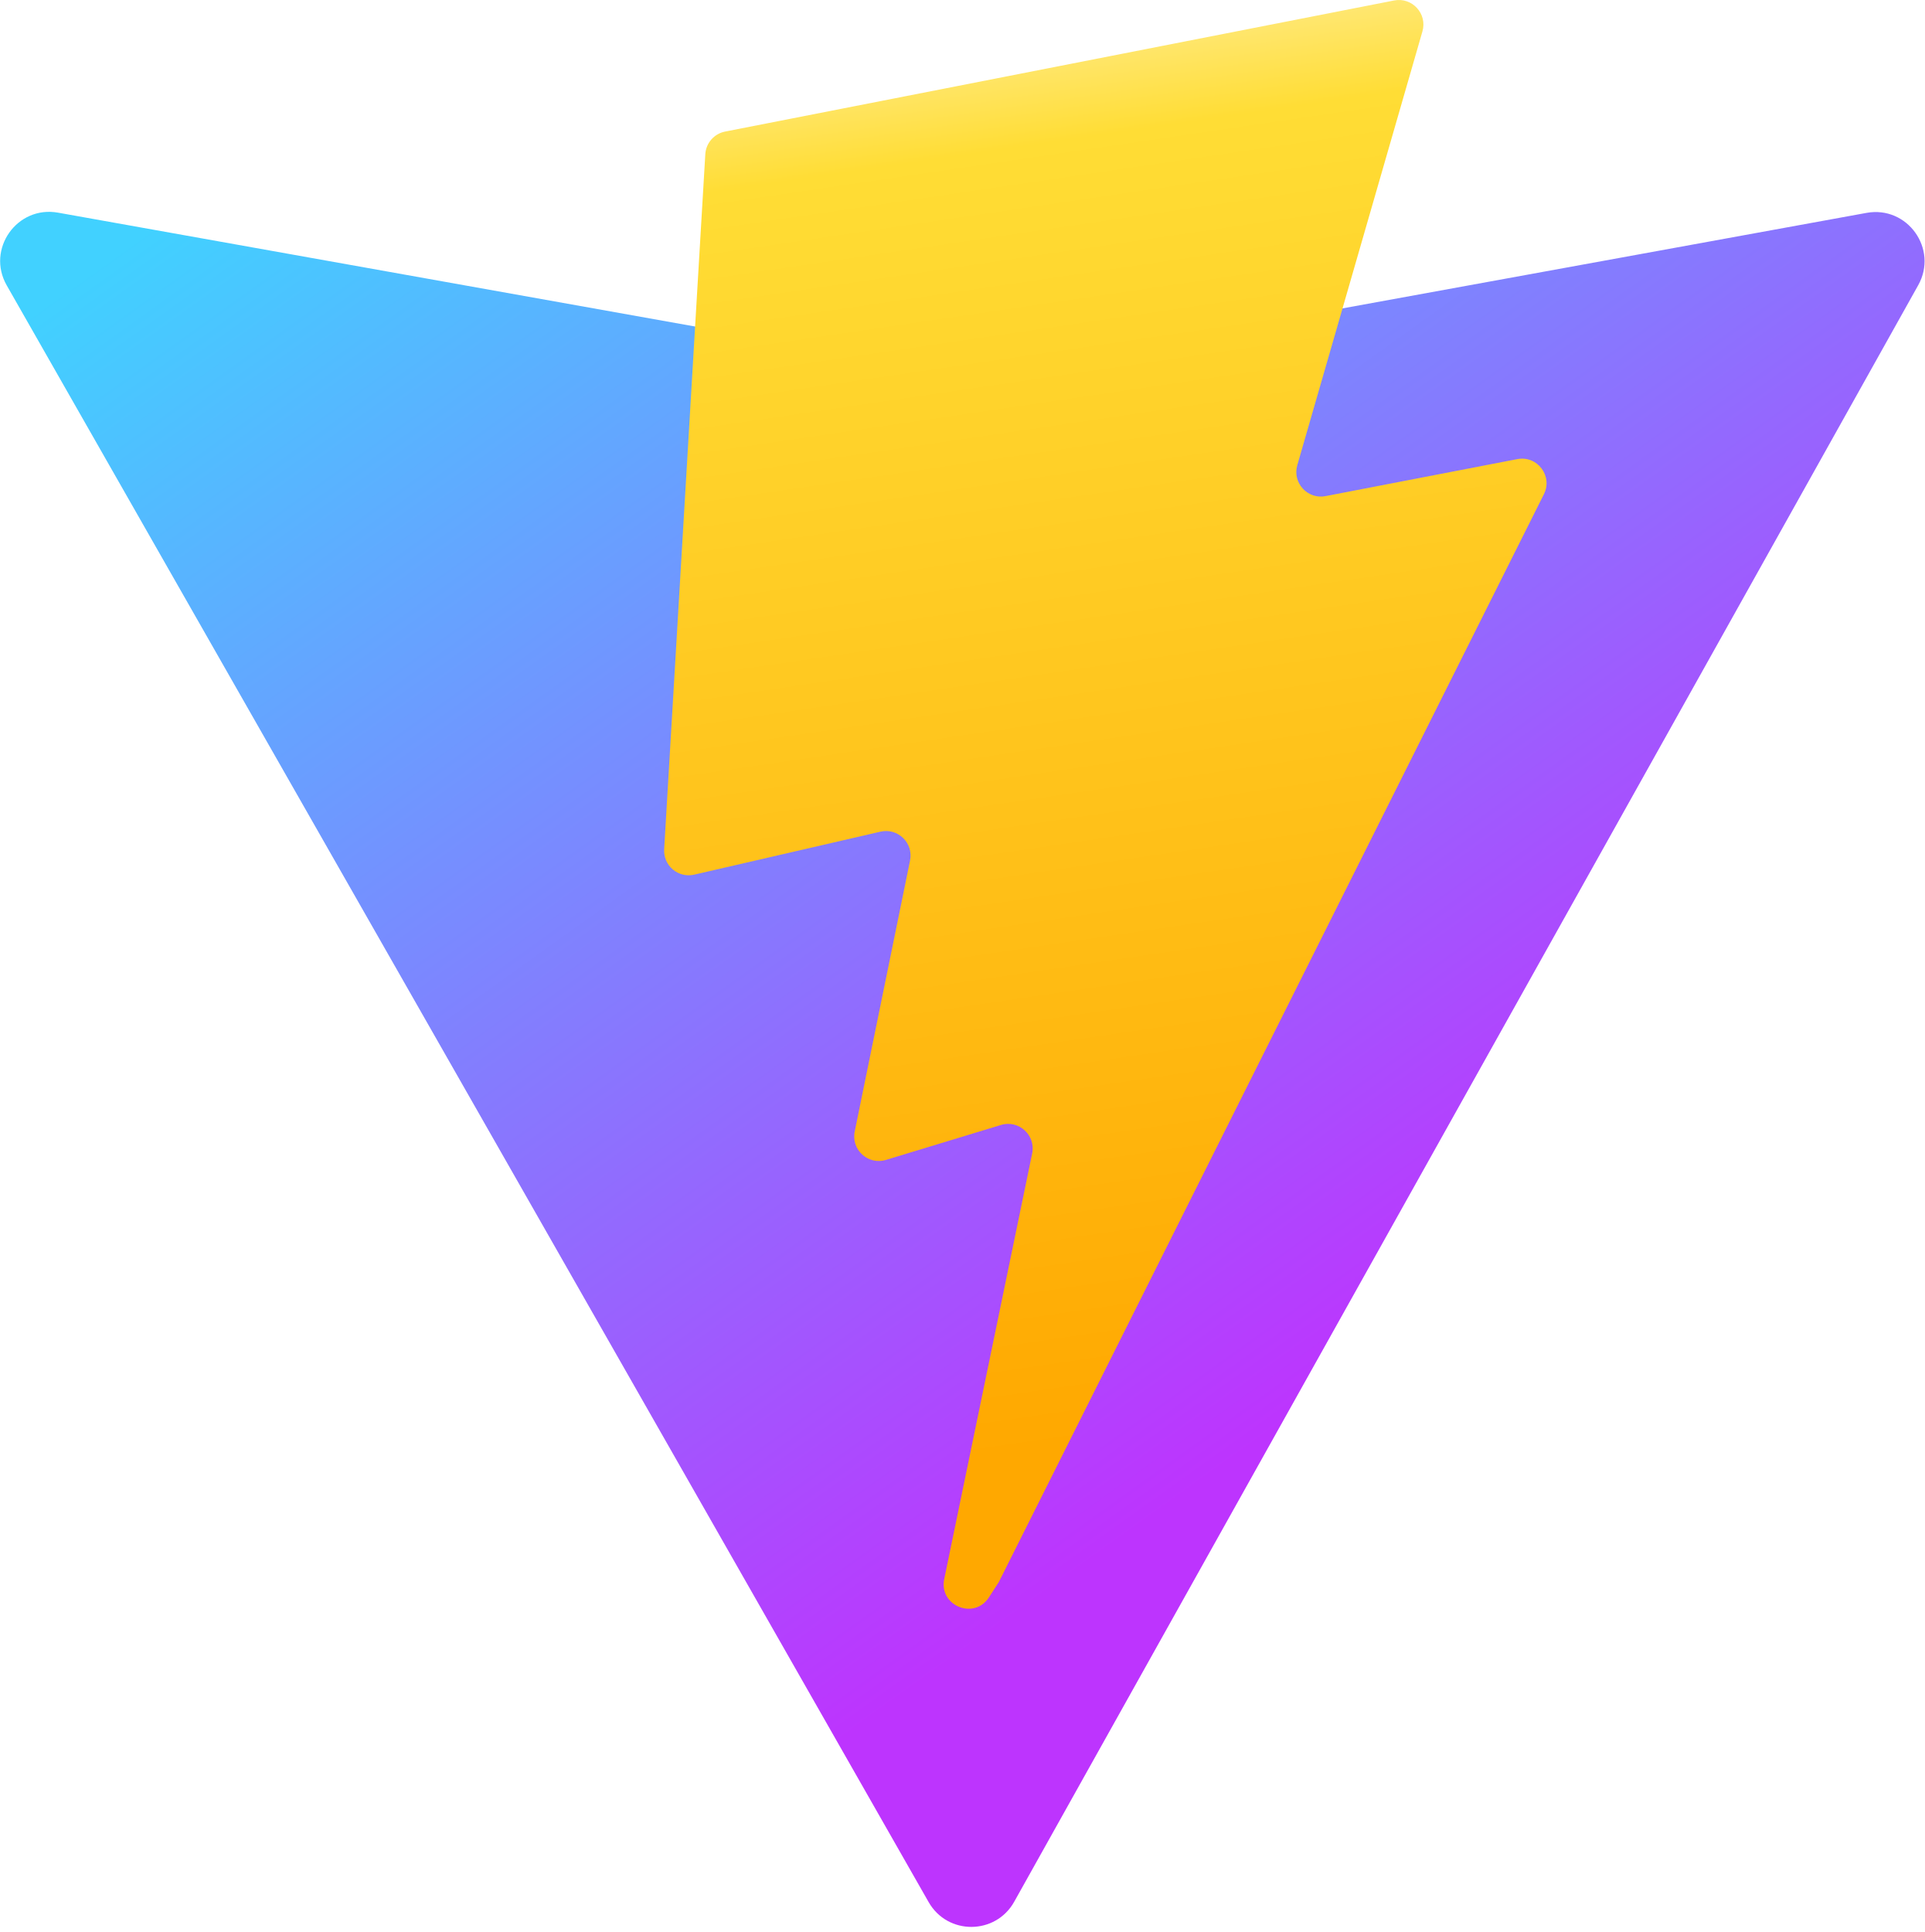
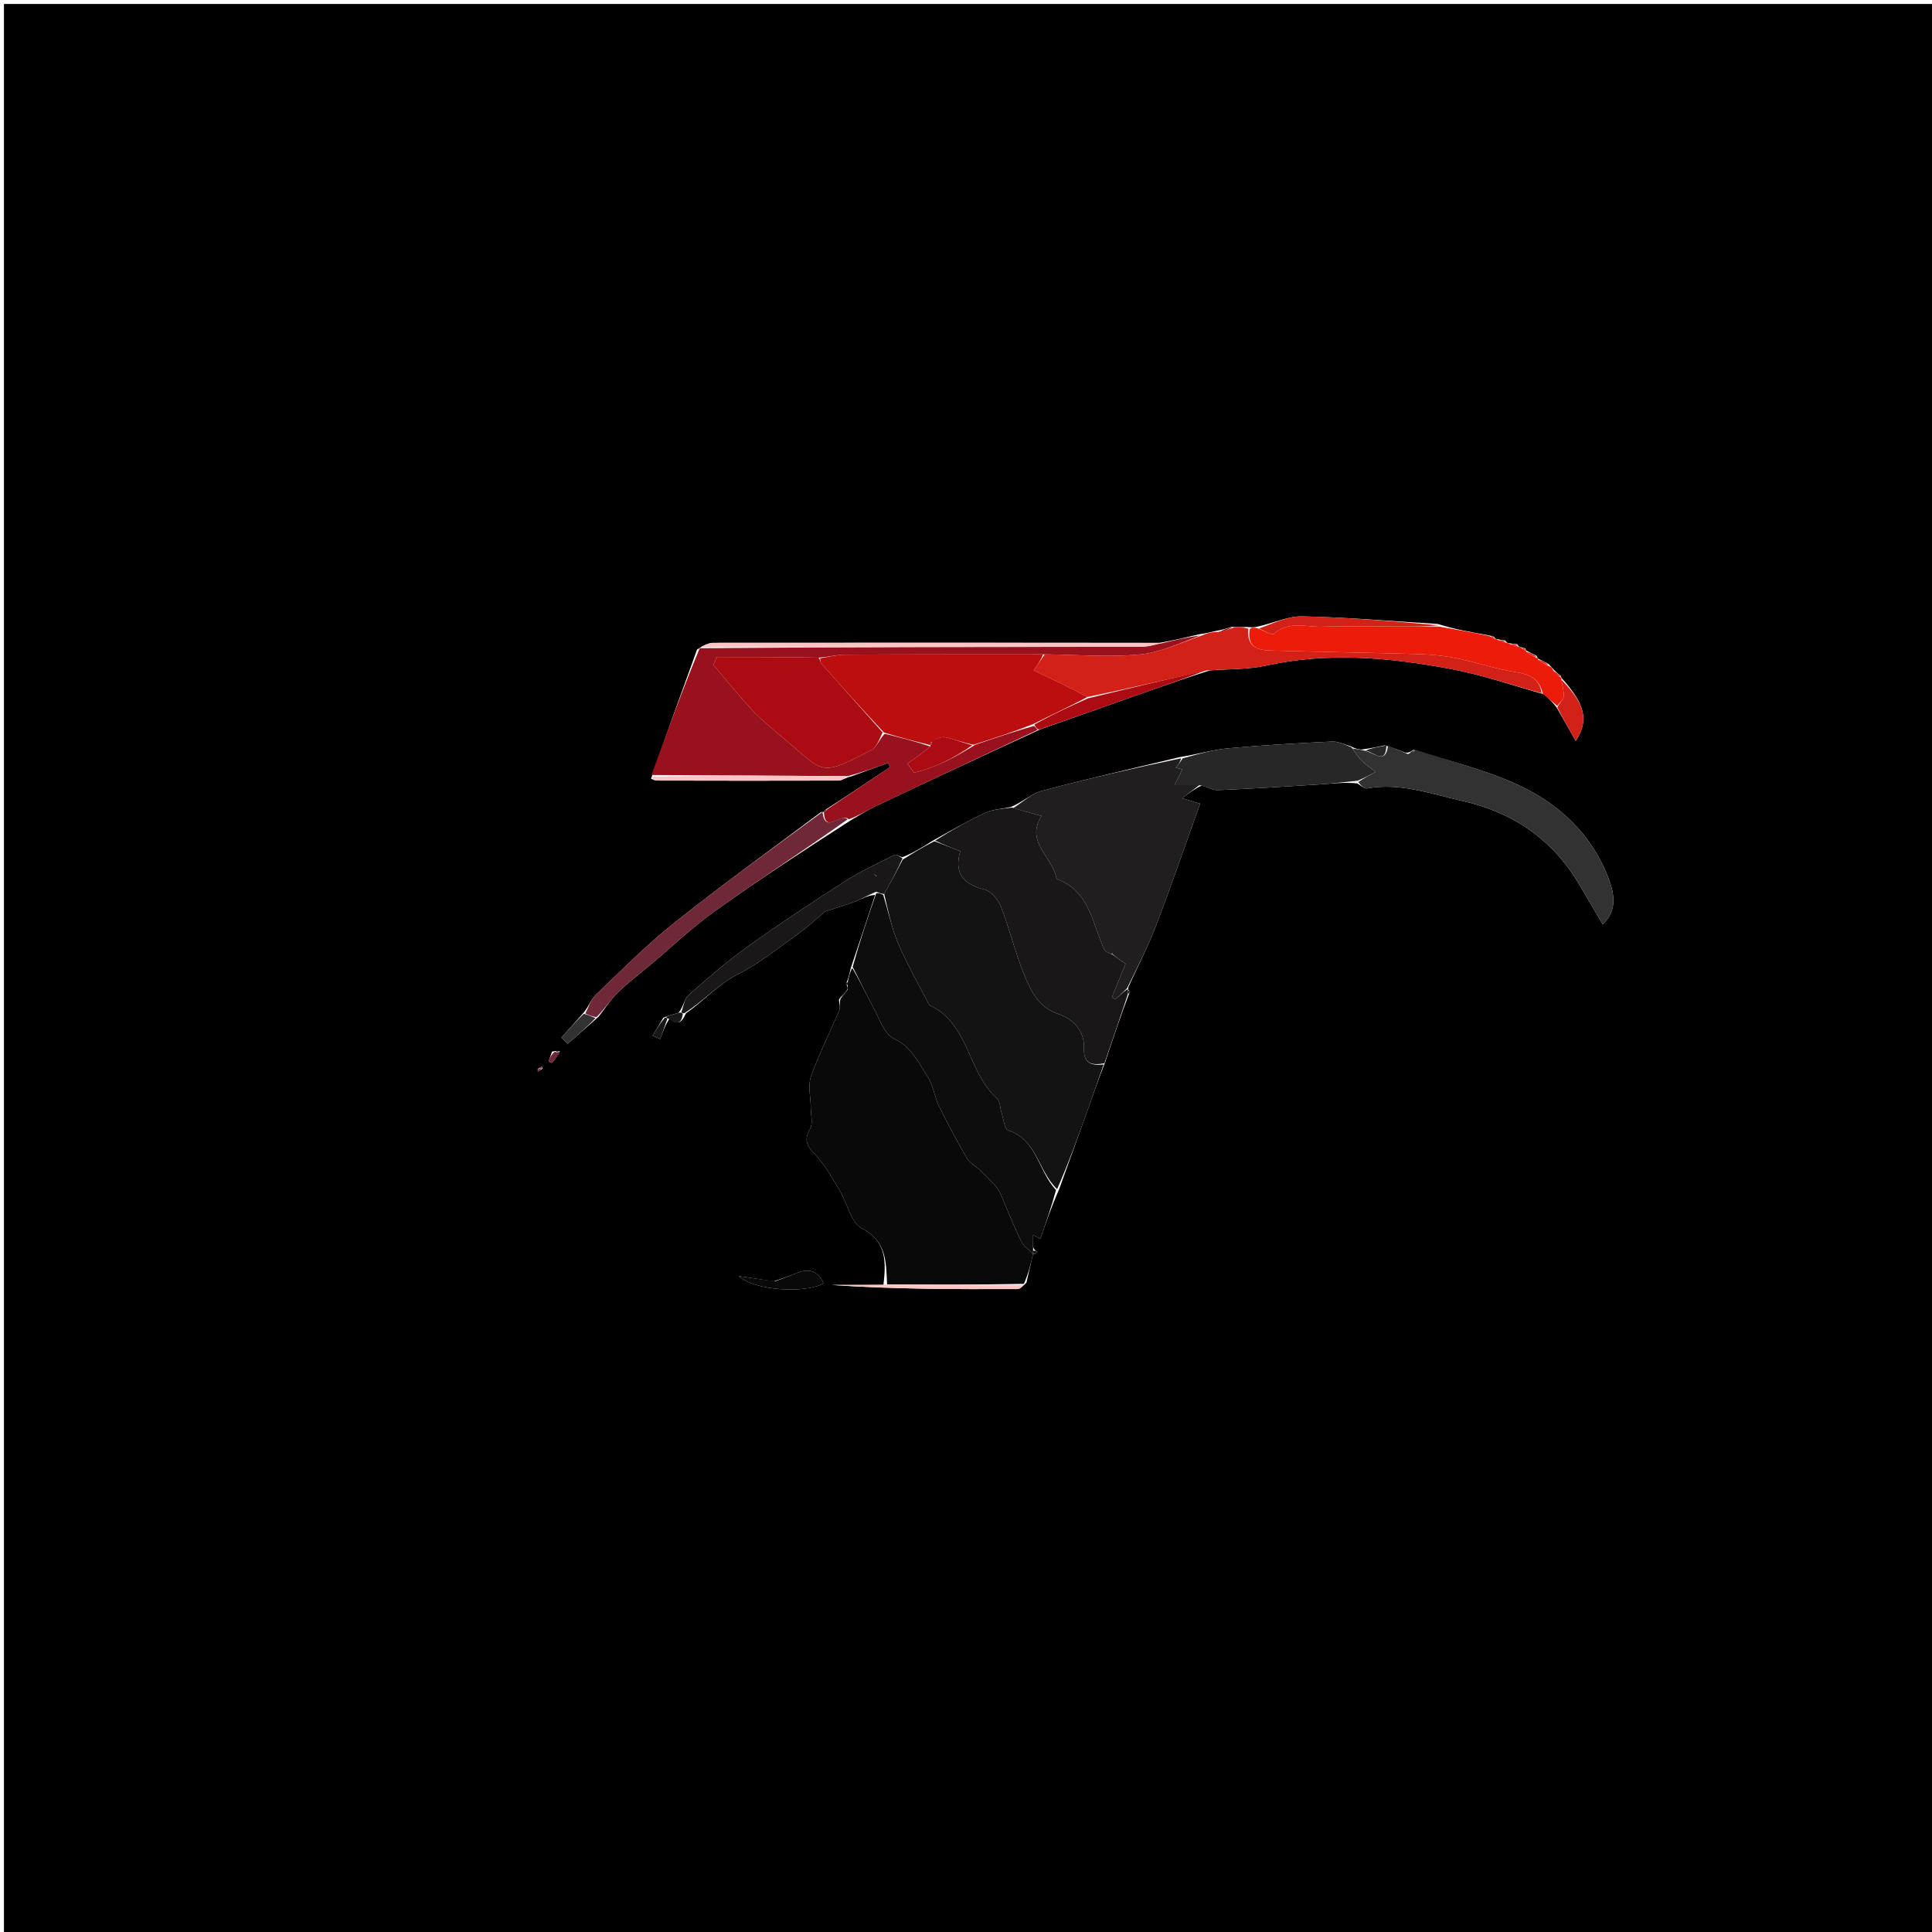
- <svg xmlns="http://www.w3.org/2000/svg" aria-hidden="true" role="img" class="iconify iconify--logos" width="31.88" height="32" preserveAspectRatio="xMidYMid meet" viewBox="0 0 256 257">
-   <defs>
-     <linearGradient id="IconifyId1813088fe1fbc01fb466" x1="-.828%" x2="57.636%" y1="7.652%" y2="78.411%">
-       <stop offset="0%" stop-color="#41D1FF" />
-       <stop offset="100%" stop-color="#BD34FE" />
-     </linearGradient>
-     <linearGradient id="IconifyId1813088fe1fbc01fb467" x1="43.376%" x2="50.316%" y1="2.242%" y2="89.03%">
-       <stop offset="0%" stop-color="#FFEA83" />
-       <stop offset="8.333%" stop-color="#FFDD35" />
-       <stop offset="100%" stop-color="#FFA800" />
-     </linearGradient>
-   </defs>
-   <path fill="url(#IconifyId1813088fe1fbc01fb466)" d="M255.153 37.938L134.897 252.976c-2.483 4.44-8.862 4.466-11.382.048L.875 37.958c-2.746-4.814 1.371-10.646 6.827-9.67l120.385 21.517a6.537 6.537 0 0 0 2.322-.004l117.867-21.483c5.438-.991 9.574 4.796 6.877 9.62Z" />
-   <path fill="url(#IconifyId1813088fe1fbc01fb467)" d="M185.432.063L96.44 17.501a3.268 3.268 0 0 0-2.634 3.014l-5.474 92.456a3.268 3.268 0 0 0 3.997 3.378l24.777-5.718c2.318-.535 4.413 1.507 3.936 3.838l-7.361 36.047c-.495 2.426 1.782 4.5 4.151 3.78l15.304-4.649c2.372-.72 4.652 1.36 4.15 3.788l-11.698 56.621c-.732 3.542 3.979 5.473 5.943 2.437l1.313-2.028l72.516-144.72c1.215-2.423-.88-5.186-3.54-4.672l-25.505 4.922c-2.396.462-4.435-1.77-3.759-4.114l16.646-57.705c.677-2.35-1.37-4.583-3.769-4.113Z" />
+ <svg xmlns="http://www.w3.org/2000/svg" version="1.1" id="Layer_1" x="0px" y="0px" width="100%" viewBox="0 0 490 490" enable-background="new 0 0 490 490" xml:space="preserve">
+   <path fill="#000000" opacity="1" stroke="none" d=" M235,491   C156.667,491 78.833,491 1,491   C1,327.667 1,164.333 1,1   C164.333,1 327.666,1 491,1   C491,164.333 491,327.666 491,491   C405.833,491 320.667,491 235,491  M137.58,271.035   C137.534,270.829 137.487,270.623 137.441,270.417   C137.25,270.571 137.059,270.726 136.391,271.087   C136.392,271.319 136.392,271.552 136.392,271.785   C136.691,271.617 136.99,271.449 137.58,271.035  M386.869,164.446   C386.558,164.366 386.247,164.286 385.507,164.076   C385.507,164.076 385.071,163.968 384.816,163.377   C384.204,163.323 383.593,163.268 382.512,163.097   C382.512,163.097 382.036,163.006 381.788,162.425   C381.186,162.356 380.585,162.287 379.556,162.07   C379.556,162.07 379.114,161.974 378.906,161.476   C378.589,161.387 378.271,161.298 377.174,161.061   C373.129,160.344 369.084,159.627 364.612,158.248   C353.159,157.551 341.713,156.558 330.251,156.326   C326.528,156.251 322.764,158.167 318.353,159.048   C317.904,159.086 317.456,159.124 316.219,159.019   C315.153,159.047 314.088,159.075 312.313,158.988   C311.225,159.361 310.137,159.734 308.314,160.029   C307.181,160.312 306.048,160.596 304.115,160.872   C301.09,161.601 298.065,162.33 294.091,163.041   C256.351,163.024 218.611,162.997 180.871,163.04   C179.658,163.042 178.446,163.758 176.793,164.724   C172.94,175.335 169.087,185.946 165.123,197.508   C165.582,197.667 166.042,197.964 166.501,197.965   C181.919,198 197.338,198.023 212.756,197.97   C213.531,197.967 214.304,197.274 215.829,196.936   C218.971,195.789 222.113,194.642 225.255,193.494   C225.413,193.842 225.572,194.189 225.731,194.537   C220.433,198.099 215.135,201.661 209.433,205.317   C209.197,205.484 209.026,205.702 208.99,205.964   C208.99,205.964 208.944,205.911 208.237,205.953   C195.84,215.257 183.25,224.317 171.12,233.957   C164.036,239.588 157.627,246.081 151.064,252.343   C149.828,253.523 149.301,255.448 147.703,257.195   C145.928,259.188 144.153,261.181 142.378,263.174   C142.909,263.693 143.439,264.212 143.97,264.731   C146.427,262.595 148.883,260.459 151.837,257.835   C153.436,255.792 154.842,253.551 156.681,251.753   C159.224,249.265 162.092,247.108 164.823,244.813   C170.333,240.184 175.575,235.18 181.413,231.011   C192.494,223.098 203.918,215.664 215.899,207.973   C217.884,206.833 219.804,205.554 221.866,204.576   C235.622,198.056 249.408,191.599 263.892,184.968   C273.272,181.652 282.651,178.332 292.033,175.021   C296.718,173.368 301.409,171.733 306.9,170.022   C311.651,169.649 316.523,169.819 321.132,168.802   C336.882,165.328 352.506,166.75 368.04,169.683   C375.809,171.15 383.367,173.727 391.595,176.095   C392.711,177.078 393.827,178.061 395.013,179.767   C396.457,182.311 397.901,184.855 399.633,187.907   C403.14,182.643 401.917,178.471 396.048,171.955   C396.048,171.955 395.999,171.95 395.828,171.387   C395.219,170.917 394.609,170.447 393.803,169.53   C393.603,169.249 393.333,169.079 392.766,168.398   C391.849,167.929 390.933,167.46 390.001,166.998   C390.001,166.998 390.007,166.982 389.791,166.374   C388.874,165.917 387.958,165.46 387.035,164.961   C387.035,164.961 386.993,164.955 386.869,164.446  M141.98,266.583   C141.52,266.531 141.059,266.479 140.012,266.71   C139.721,267.546 139.43,268.381 139.138,269.216   C139.415,269.342 139.692,269.468 139.969,269.594   C140.662,268.753 141.354,267.912 141.98,266.583  M168.253,258.097   C167.336,259.619 166.419,261.14 165.503,262.662   C166.149,262.952 166.796,263.241 167.443,263.531   C168.049,261.811 168.655,260.092 169.811,258.334   C171.576,259.896 172.812,259.736 173.963,257.006   C178.499,253.869 182.104,249.644 187.216,247.061   C192.595,244.343 197.4,240.453 202.336,236.906   C205.004,234.99 207.419,232.722 209.286,231.165   C212.103,230.245 214.437,229.592 216.684,228.714   C218.477,228.013 220.164,227.039 221.95,226.979   C219.973,232.986 217.997,238.994 215.78,245.505   C215.525,246.667 215.27,247.828 214.722,249.19   C214.669,249.295 214.545,249.436 214.576,249.499   C214.676,249.703 214.834,249.878 214.978,250.525   C214.978,250.525 214.989,250.987 214.661,251.301   C214.113,251.865 213.564,252.428 212.774,253.518   C212.815,254.442 213.173,255.499 212.848,256.27   C210.486,261.874 207.697,267.318 205.673,273.036   C204.849,275.361 205.611,278.243 205.622,280.872   C205.631,282.72 206.252,284.959 205.437,286.336   C203.602,289.436 205.006,290.946 207.001,293.128   C209.371,295.72 211.139,298.896 212.966,301.941   C214.899,305.16 215.789,310.066 218.556,311.512   C224.997,314.877 224.7,320.199 224.066,325.897   C219.678,325.897 215.289,325.897 210.901,325.897   C226.638,326.98 242.34,326.992 258.042,326.937   C258.689,326.934 259.334,326.304 260.329,325.312   C260.888,322.877 261.447,320.441 262,318   C262,318 262.005,318.005 262.448,317.963   C262.673,317.81 262.897,317.656 263.122,317.503   C262.758,317.326 262.393,317.149 262.02,316.287   C262.02,315.32 262.02,314.354 262.02,313.202   C262.95,313.716 263.648,314.101 263.837,314.205   C265.296,310.013 266.674,306.057 268.61,301.66   C271.082,294.799 273.565,287.941 276.021,281.074   C277.341,277.384 278.614,273.677 280.306,269.361   C282.22,263.625 284.134,257.89 286.405,251.914   C286.477,251.792 286.64,251.605 286.607,251.559   C286.457,251.348 286.252,251.177 286.091,250.94   C286.091,250.94 286.084,250.883 286.239,250.222   C288.591,245.05 291.216,239.981 293.237,234.683   C297.104,224.55 300.628,214.285 304.386,203.821   C302.457,203.242 301.18,202.858 299.823,202.451   C301.481,201.181 302.82,200.155 304.804,199.224   C306.192,199.636 307.597,200.452 308.965,200.394   C317.556,200.026 326.141,199.497 334.724,198.947   C337.789,198.75 340.841,198.347 344.211,198.68   C345.054,199.132 345.99,200.092 346.726,199.958   C355.069,198.437 362.834,201.341 370.7,203.085   C383.255,205.868 393.316,212.489 400.104,223.635   C402.25,227.158 404.299,230.739 406.488,234.455   C410.09,231.055 409.516,226.998 408.092,223.131   C403.933,211.832 395.629,203.998 385.093,199.097   C376.814,195.246 367.752,193.079 358.428,190.167   C357.987,190.535 357.547,190.902 356.501,190.897   C355.012,190.304 353.523,189.711 351.225,189.041   C349.498,189.403 347.772,189.765 345.28,190.105   C344.522,190.013 343.763,189.921 342.541,189.257   C340.976,188.837 339.391,187.991 337.85,188.066   C329.026,188.497 320.199,188.991 311.403,189.793   C307.571,190.143 303.81,191.277 299.19,192.025   C287.516,194.839 275.802,197.499 264.2,200.585   C261.586,201.28 259.368,203.463 256.337,204.682   C254.176,205.145 251.843,205.24 249.886,206.146   C245.468,208.192 241.236,210.638 236.542,213.228   C234.014,214.826 231.486,216.424 228.833,217.421   C228.168,217.203 227.31,216.604 226.867,216.828   C222.572,218.99 218.176,221.023 214.137,223.606   C205.825,228.922 197.586,234.373 189.566,240.116   C184.338,243.858 179.458,248.109 174.632,252.369   C173.561,253.314 173.375,255.259 172.095,256.872   C171.001,257.172 169.906,257.472 168.253,258.097  M196.229,324.966   C193.279,324.53 190.328,324.095 187.377,323.659   C191.445,327.399 204.27,328.098 208.861,325.514   C207.633,322.545 205.514,321.643 202.545,322.698   C200.685,323.359 198.88,324.174 196.229,324.966  z" />
+   <path fill="#090909" opacity="1" stroke="none" d=" M215.015,248.989   C215.27,247.828 215.525,246.667 216.135,245.493   C218.13,248.799 219.659,252.178 221.441,255.417   C223.001,258.254 224.229,262.23 226.697,263.402   C231.264,265.572 232.961,269.576 235.329,273.173   C236.725,275.293 236.979,278.13 238.121,280.462   C240.336,284.983 242.707,289.438 245.25,293.783   C246.002,295.069 247.592,295.844 248.715,296.938   C250.182,298.368 251.705,299.776 252.938,301.395   C253.795,302.52 254.228,303.976 254.81,305.301   C256.224,308.524 257.49,311.82 259.078,314.954   C259.687,316.157 261.009,316.999 262.006,318.006   C261.447,320.441 260.888,322.877 259.688,325.614   C247.693,325.859 236.339,325.802 224.984,325.745   C224.7,320.199 224.997,314.877 218.556,311.512   C215.789,310.066 214.899,305.16 212.966,301.941   C211.139,298.896 209.371,295.72 207.001,293.128   C205.006,290.946 203.602,289.436 205.437,286.336   C206.252,284.959 205.631,282.72 205.622,280.872   C205.611,278.243 204.849,275.361 205.673,273.036   C207.697,267.318 210.486,261.874 212.848,256.27   C213.173,255.499 212.815,254.442 213.204,253.249   C214.087,252.316 214.538,251.651 214.989,250.987   C214.989,250.987 214.978,250.525 214.989,250.026   C215.004,249.347 215.01,249.168 215.015,248.989  z" />
+   <path fill="#131313" opacity="1" stroke="none" d=" M228.958,218.021   C231.486,216.424 234.014,214.826 236.983,213.354   C239.391,214.251 241.357,215.022 243.547,215.881   C241.959,221.272 244.094,224.222 249.589,225.567   C251.283,225.981 253.131,228.096 253.819,229.857   C256.03,235.517 257.423,241.502 259.732,247.115   C261.445,251.277 263.266,255.463 268.464,257.189   C272.103,258.398 275.095,261.411 274.92,265.833   C274.767,269.739 276.834,270.301 279.908,269.978   C278.614,273.677 277.341,277.384 276.021,281.074   C273.565,287.941 271.082,294.799 268.111,301.595   C263.247,296.944 263.038,289.068 255.696,286.685   C254.753,286.379 254.529,283.788 254.02,282.24   C253.615,281.009 253.677,279.305 252.855,278.581   C245.37,271.996 245.871,259.663 235.816,254.984   C235.684,254.922 235.593,254.738 235.519,254.593   C232.939,249.565 230.091,244.652 227.878,239.467   C226.176,235.482 225.273,231.155 224.256,226.732   C225.984,223.664 227.471,220.843 228.958,218.021  z" />
+   <path fill="#201E1F" opacity="1" stroke="none" d=" M304.158,199.13   C302.82,200.155 301.481,201.181 299.823,202.451   C301.18,202.858 302.457,203.242 304.386,203.821   C300.628,214.285 297.104,224.55 293.237,234.683   C291.216,239.981 288.591,245.05 285.84,250.653   C284.578,251.877 283.716,252.669 282.854,253.462   C282.564,253.298 282.274,253.133 281.984,252.969   C283.221,249.94 284.457,246.911 285.46,244.455   C284.028,243.439 283.016,242.721 282.102,241.957   C282.199,241.911 282.213,241.651 282.213,241.651   C282.213,241.651 281.997,241.995 281.651,241.909   C280.91,241.532 280.332,241.329 280.145,240.939   C277.008,234.392 276.498,226.104 268.175,223.009   C268.049,222.963 267.934,222.755 267.904,222.603   C266.818,217.238 259.987,213.502 264.144,206.951   C261.296,206.161 259.132,205.561 256.967,204.961   C259.368,203.463 261.586,201.28 264.2,200.585   C275.802,197.499 287.516,194.839 299.537,192.323   C299.339,193.304 298.795,193.987 298.218,194.712   C299.155,194.958 299.96,195.169 299.873,195.147   C299.242,196.404 298.678,197.529 297.875,199.13   C300.528,199.13 302.343,199.13 304.158,199.13  z" />
+   <path fill="#98111C" opacity="1" stroke="none" d=" M209.838,205.223   C215.135,201.661 220.433,198.099 225.731,194.537   C225.572,194.189 225.413,193.842 225.255,193.494   C222.113,194.642 218.971,195.789 214.984,196.864   C197.836,196.713 181.535,196.635 165.233,196.556   C169.087,185.946 172.94,175.335 177.46,164.402   C215.236,164.079 252.345,164.092 289.453,164.033   C291.316,164.03 293.178,163.397 295.04,163.058   C298.065,162.33 301.09,161.601 304.339,161.192   C299.334,163.081 294.184,165.531 288.856,166.012   C280.959,166.725 272.936,166.043 264.502,165.952   C247.46,165.966 230.883,165.948 214.306,166.039   C212.192,166.051 210.081,166.636 207.59,166.792   C198.738,166.628 190.265,166.628 181.792,166.628   C181.514,167.305 181.236,167.981 180.958,168.657   C184.229,172.499 187.366,176.467 190.819,180.139   C193.27,182.746 196.098,185.012 198.843,187.33   C209.329,196.187 207.784,197.014 220.97,190.246   C222.343,189.541 223.022,187.482 224.383,186.1   C228.489,187.097 232.236,188.044 235.93,189.341   C233.963,191.011 232.048,192.332 230.132,193.653   C230.692,194.426 231.252,195.198 231.812,195.97   C237.272,194.701 242.221,192.076 247.344,188.89   C252.459,187.139 257.245,185.536 262.253,184.1   C262.711,184.552 262.948,184.837 263.184,185.122   C249.408,191.599 235.622,198.056 221.866,204.576   C219.804,205.554 217.884,206.833 215.299,207.792   C213.105,205.945 209.305,211.75 208.944,205.911   C208.944,205.911 208.99,205.964 209.139,205.882   C209.518,205.651 209.701,205.459 209.838,205.223  z" />
+   <path fill="#191718" opacity="1" stroke="none" d=" M282.005,242.003   C283.016,242.721 284.028,243.439 285.46,244.455   C284.457,246.911 283.221,249.94 281.984,252.969   C282.274,253.133 282.564,253.298 282.854,253.462   C283.716,252.669 284.578,251.877 285.762,250.983   C286.084,250.883 286.091,250.94 286.061,251.256   C286.037,251.766 286.042,251.96 286.048,252.154   C284.134,257.89 282.22,263.625 280.107,269.67   C276.834,270.301 274.767,269.739 274.92,265.833   C275.095,261.411 272.103,258.398 268.464,257.189   C263.266,255.463 261.445,251.277 259.732,247.115   C257.423,241.502 256.03,235.517 253.819,229.857   C253.131,228.096 251.283,225.981 249.589,225.567   C244.094,224.222 241.959,221.272 243.547,215.881   C241.357,215.022 239.391,214.251 237.176,213.2   C241.236,210.638 245.468,208.192 249.886,206.146   C251.843,205.24 254.176,205.145 256.652,204.822   C259.132,205.561 261.296,206.161 264.144,206.951   C259.987,213.502 266.818,217.238 267.904,222.603   C267.934,222.755 268.049,222.963 268.175,223.009   C276.498,226.104 277.008,234.392 280.145,240.939   C280.332,241.329 280.91,241.532 281.653,241.911   C282,242 282.005,242.003 282.005,242.003  z" />
+   <path fill="#0D0D0D" opacity="1" stroke="none" d=" M224.015,226.979   C225.273,231.155 226.176,235.482 227.878,239.467   C230.091,244.652 232.939,249.565 235.519,254.593   C235.593,254.738 235.684,254.922 235.816,254.984   C245.871,259.663 245.37,271.996 252.855,278.581   C253.677,279.305 253.615,281.009 254.02,282.24   C254.529,283.788 254.753,286.379 255.696,286.685   C263.038,289.068 263.247,296.944 267.832,301.815   C266.674,306.057 265.296,310.013 263.837,314.205   C263.648,314.101 262.95,313.716 262.02,313.202   C262.02,314.354 262.02,315.32 262.016,316.888   C262.01,317.661 262.008,317.833 262.005,318.005   C262.005,318.005 262,318 262.003,318.003   C261.009,316.999 259.687,316.157 259.078,314.954   C257.49,311.82 256.224,308.524 254.81,305.301   C254.228,303.976 253.795,302.52 252.938,301.395   C251.705,299.776 250.182,298.368 248.715,296.938   C247.592,295.844 246.002,295.069 245.25,293.783   C242.707,289.438 240.336,284.983 238.121,280.462   C236.979,278.13 236.725,275.293 235.329,273.173   C232.961,269.576 231.264,265.572 226.697,263.402   C224.229,262.23 223.001,258.254 221.441,255.417   C219.659,252.178 218.13,248.799 216.255,245.241   C217.997,238.994 219.973,232.986 222.224,226.574   C223.004,226.439 223.51,226.709 224.015,226.979  z" />
+   <path fill="#D42118" opacity="1" stroke="none" d=" M264.967,165.954   C272.936,166.043 280.959,166.725 288.856,166.012   C294.184,165.531 299.334,163.081 304.739,161.196   C306.048,160.596 307.181,160.312 308.933,160.261   C310.708,160.029 311.865,159.566 313.022,159.102   C314.088,159.075 315.153,159.047 316.6,159.423   C316.139,164.221 319.118,164.899 322.285,164.99   C334.672,165.347 347.064,165.523 359.451,165.886   C362.702,165.981 365.992,166.252 369.173,166.893   C374.33,167.934 379.359,169.679 384.542,170.488   C388.047,171.035 390.389,172.152 391.02,175.803   C383.367,173.727 375.809,171.15 368.04,169.683   C352.506,166.75 336.882,165.328 321.132,168.802   C316.523,169.819 311.651,169.649 306.072,170.04   C295.489,172.404 285.732,174.75 275.795,176.768   C271.18,174.324 266.746,172.208 262.168,170.023   C263.414,168.212 264.19,167.083 264.967,165.954  z" />
+   <path fill="#333233" opacity="1" stroke="none" d=" M343.005,189.828   C343.763,189.921 344.522,190.013 345.916,190.338   C348.579,190.839 351.397,194.091 352.034,189.118   C353.523,189.711 355.012,190.304 356.997,191.221   C358.007,191.084 358.522,190.624 359.037,190.164   C367.752,193.079 376.814,195.246 385.093,199.097   C395.629,203.998 403.933,211.832 408.092,223.131   C409.516,226.998 410.09,231.055 406.488,234.455   C404.299,230.739 402.25,227.158 400.104,223.635   C393.316,212.489 383.255,205.868 370.7,203.085   C362.834,201.341 355.069,198.437 346.726,199.958   C345.99,200.092 345.054,199.132 344.477,198.337   C346.125,197.253 347.508,196.511 348.89,195.77   C347.692,194.827 346.402,193.978 345.326,192.912   C344.422,192.015 343.769,190.866 343.005,189.828  z" />
+   <path fill="#ED1B09" opacity="1" stroke="none" d=" M391.308,175.949   C390.389,172.152 388.047,171.035 384.542,170.488   C379.359,169.679 374.33,167.934 369.173,166.893   C365.992,166.252 362.702,165.981 359.451,165.886   C347.064,165.523 334.672,165.347 322.285,164.99   C319.118,164.899 316.139,164.221 316.994,159.494   C317.456,159.124 317.904,159.086 318.941,159.344   C320.765,160.053 322.664,161.191 323.131,160.763   C326.834,157.373 331.197,159.08 335.24,158.95   C342.143,158.726 349.059,158.892 355.969,158.896   C358.993,158.898 362.016,158.906 365.039,158.91   C369.084,159.627 373.129,160.344 377.722,161.312   C378.511,161.782 378.792,161.919 379.114,161.974   C379.114,161.974 379.556,162.07 379.98,162.336   C380.948,162.738 381.492,162.872 382.036,163.006   C382.036,163.006 382.512,163.097 382.963,163.346   C383.967,163.72 384.519,163.844 385.071,163.968   C385.071,163.968 385.507,164.076 385.854,164.321   C386.422,164.787 386.685,164.917 386.993,164.955   C386.993,164.955 387.035,164.961 387.098,165.315   C388.109,166.107 389.058,166.544 390.007,166.982   C390.007,166.982 390.001,166.998 390.077,167.326   C391.1,168.109 392.047,168.564 392.994,169.019   C393.333,169.079 393.603,169.249 393.952,170.066   C394.733,171.051 395.366,171.501 395.999,171.95   C395.999,171.95 396.048,171.955 396.018,172.367   C396.226,174.05 396.744,175.352 396.607,176.581   C396.51,177.453 395.529,178.226 394.943,179.044   C393.827,178.061 392.711,177.078 391.308,175.949  z" />
+   <path fill="#282728" opacity="1" stroke="none" d=" M342.773,189.543   C343.769,190.866 344.422,192.015 345.326,192.912   C346.402,193.978 347.692,194.827 348.89,195.77   C347.508,196.511 346.125,197.253 344.321,198.016   C340.841,198.347 337.789,198.75 334.724,198.947   C326.141,199.497 317.556,200.026 308.965,200.394   C307.597,200.452 306.192,199.636 304.481,199.177   C302.343,199.13 300.528,199.13 297.875,199.13   C298.678,197.529 299.242,196.404 299.873,195.147   C299.96,195.169 299.155,194.958 298.218,194.712   C298.795,193.987 299.339,193.304 299.95,192.338   C303.81,191.277 307.571,190.143 311.403,189.793   C320.199,188.991 329.026,188.497 337.85,188.066   C339.391,187.991 340.976,188.837 342.773,189.543  z" />
+   <path fill="#702738" opacity="1" stroke="none" d=" M208.59,205.932   C209.305,211.75 213.105,205.945 214.949,207.821   C203.918,215.664 192.494,223.098 181.413,231.011   C175.575,235.18 170.333,240.184 164.823,244.813   C162.092,247.108 159.224,249.265 156.681,251.753   C154.842,253.551 153.436,255.792 151.27,257.982   C149.951,257.762 149.199,257.395 148.447,257.029   C149.301,255.448 149.828,253.523 151.064,252.343   C157.627,246.081 164.036,239.588 171.12,233.957   C183.25,224.317 195.84,215.257 208.59,205.932  z" />
+   <path fill="#191718" opacity="1" stroke="none" d=" M224.256,226.732   C223.51,226.709 223.004,226.439 222.198,226.178   C220.164,227.039 218.477,228.013 216.684,228.714   C214.437,229.592 212.103,230.245 209.286,231.165   C207.419,232.722 205.004,234.99 202.336,236.906   C197.4,240.453 192.595,244.343 187.216,247.061   C182.104,249.644 178.499,253.869 173.505,257.008   C173.047,257.009 172.781,256.744 172.781,256.744   C173.375,255.259 173.561,253.314 174.632,252.369   C179.458,248.109 184.338,243.858 189.566,240.116   C197.586,234.373 205.825,228.922 214.137,223.606   C218.176,221.023 222.572,218.99 226.867,216.828   C227.31,216.604 228.168,217.203 228.896,217.721   C227.471,220.843 225.984,223.664 224.256,226.732  M222.447,222.241   C222.184,222.057 221.921,221.872 221.658,221.688   C221.827,221.962 221.995,222.235 222.447,222.241  M195.42,239.486   C195.42,239.486 195.488,239.45 195.42,239.486  z" />
+   <path fill="#FFC5C5" opacity="1" stroke="none" d=" M294.566,163.049   C293.178,163.397 291.316,164.03 289.453,164.033   C252.345,164.092 215.236,164.079 177.68,164.111   C178.446,163.758 179.658,163.042 180.871,163.04   C218.611,162.997 256.351,163.024 294.566,163.049  z" />
+   <path fill="#AD0B12" opacity="1" stroke="none" d=" M275.976,177.096   C285.732,174.75 295.489,172.404 305.671,170.073   C301.409,171.733 296.718,173.368 292.033,175.021   C282.651,178.332 273.272,181.652 263.538,185.045   C262.948,184.837 262.711,184.552 262.345,183.772   C266.801,181.217 271.388,179.157 275.976,177.096  z" />
+   <path fill="#D42118" opacity="1" stroke="none" d=" M364.825,158.579   C362.016,158.906 358.993,158.898 355.969,158.896   C349.059,158.892 342.143,158.726 335.24,158.95   C331.197,159.08 326.834,157.373 323.131,160.763   C322.664,161.191 320.765,160.053 319.274,159.407   C322.764,158.167 326.528,156.251 330.251,156.326   C341.713,156.558 353.159,157.551 364.825,158.579  z" />
+   <path fill="#090909" opacity="1" stroke="none" d=" M196.64,324.943   C198.88,324.174 200.685,323.359 202.545,322.698   C205.514,321.643 207.633,322.545 208.861,325.514   C204.27,328.098 191.445,327.399 187.377,323.659   C190.328,324.095 193.279,324.53 196.64,324.943  z" />
+   <path fill="#D42118" opacity="1" stroke="none" d=" M394.978,179.405   C395.529,178.226 396.51,177.453 396.607,176.581   C396.744,175.352 396.226,174.05 396.021,172.391   C401.917,178.471 403.14,182.643 399.633,187.907   C397.901,184.855 396.457,182.311 394.978,179.405  z" />
+   <path fill="#FFC5C5" opacity="1" stroke="none" d=" M224.525,325.821   C236.339,325.802 247.693,325.859 259.514,325.941   C259.334,326.304 258.689,326.934 258.042,326.937   C242.34,326.992 226.638,326.98 210.901,325.897   C215.289,325.897 219.678,325.897 224.525,325.821  z" />
+   <path fill="#FFC5C5" opacity="1" stroke="none" d=" M165.178,197.032   C181.535,196.635 197.836,196.713 214.608,196.847   C214.304,197.274 213.531,197.967 212.756,197.97   C197.338,198.023 181.919,198 166.501,197.965   C166.042,197.964 165.582,197.667 165.178,197.032  z" />
+   <path fill="#333233" opacity="1" stroke="none" d=" M148.075,257.112   C149.199,257.395 149.951,257.762 151.022,258.226   C148.883,260.459 146.427,262.595 143.97,264.731   C143.439,264.212 142.909,263.693 142.378,263.174   C144.153,261.181 145.928,259.188 148.075,257.112  z" />
+   <path fill="#282728" opacity="1" stroke="none" d=" M351.629,189.079   C351.397,194.091 348.579,190.839 346.299,190.349   C347.772,189.765 349.498,189.403 351.629,189.079  z" />
+   <path fill="#191718" opacity="1" stroke="none" d=" M169.261,258.372   C168.655,260.092 168.049,261.811 167.443,263.531   C166.796,263.241 166.149,262.952 165.503,262.662   C166.419,261.14 167.336,259.619 168.648,258.082   C169.043,258.068 169.261,258.372 169.261,258.372  z" />
+   <path fill="#98111C" opacity="1" stroke="none" d=" M312.667,159.045   C311.865,159.566 310.708,160.029 309.301,160.3   C310.137,159.734 311.225,159.361 312.667,159.045  z" />
+   <path fill="#191718" opacity="1" stroke="none" d=" M173.19,257.13   C172.812,259.736 171.576,259.896 169.536,258.353   C169.261,258.372 169.043,258.068 168.928,257.92   C169.906,257.472 171.001,257.172 172.438,256.808   C172.781,256.744 173.047,257.009 173.19,257.13  z" />
+   <path fill="#702738" opacity="1" stroke="none" d=" M142.046,267.071   C141.354,267.912 140.662,268.753 139.969,269.594   C139.692,269.468 139.415,269.342 139.138,269.216   C139.43,268.381 139.721,267.546 140.655,266.761   C141.547,266.898 141.796,266.985 142.046,267.071  z" />
+   <path fill="#D42118" opacity="1" stroke="none" d=" M392.88,168.709   C392.047,168.564 391.1,168.109 390.085,167.322   C390.933,167.46 391.849,167.929 392.88,168.709  z" />
+   <path fill="#D42118" opacity="1" stroke="none" d=" M389.899,166.678   C389.058,166.544 388.109,166.107 387.101,165.336   C387.958,165.46 388.874,165.917 389.899,166.678  z" />
+   <path fill="#0D0D0D" opacity="1" stroke="none" d=" M214.825,251.144   C214.538,251.651 214.087,252.316 213.326,252.986   C213.564,252.428 214.113,251.865 214.825,251.144  z" />
+   <path fill="#282728" opacity="1" stroke="none" d=" M358.733,190.165   C358.522,190.624 358.007,191.084 357.299,191.407   C357.547,190.902 357.987,190.535 358.733,190.165  z" />
+   <path fill="#D42118" opacity="1" stroke="none" d=" M395.914,171.668   C395.366,171.501 394.733,171.051 394.05,170.29   C394.609,170.447 395.219,170.917 395.914,171.668  z" />
+   <path fill="#D42118" opacity="1" stroke="none" d=" M384.943,163.673   C384.519,163.844 383.967,163.72 383.199,163.405   C383.593,163.268 384.204,163.323 384.943,163.673  z" />
+   <path fill="#333233" opacity="1" stroke="none" d=" M142.013,266.827   C141.796,266.985 141.547,266.898 140.948,266.62   C141.059,266.479 141.52,266.531 142.013,266.827  z" />
+   <path fill="#090909" opacity="1" stroke="none" d=" M262.226,317.984   C262.008,317.833 262.01,317.661 262.02,317.23   C262.393,317.149 262.758,317.326 263.122,317.503   C262.897,317.656 262.673,317.81 262.226,317.984  z" />
+   <path fill="#D42118" opacity="1" stroke="none" d=" M381.912,162.716   C381.492,162.872 380.948,162.738 380.194,162.411   C380.585,162.287 381.186,162.356 381.912,162.716  z" />
+   <path fill="#0D0D0D" opacity="1" stroke="none" d=" M214.869,249.09   C215.01,249.168 215.004,249.347 214.984,249.795   C214.834,249.878 214.676,249.703 214.576,249.499   C214.545,249.436 214.669,249.295 214.869,249.09  z" />
+   <path fill="#D42118" opacity="1" stroke="none" d=" M386.931,164.701   C386.685,164.917 386.422,164.787 386.069,164.387   C386.247,164.286 386.558,164.366 386.931,164.701  z" />
+   <path fill="#201E1F" opacity="1" stroke="none" d=" M286.226,252.034   C286.042,251.96 286.037,251.766 286.049,251.282   C286.252,251.177 286.457,251.348 286.607,251.559   C286.64,251.605 286.477,251.792 286.226,252.034  z" />
+   <path fill="#702738" opacity="1" stroke="none" d=" M209.635,205.27   C209.701,205.459 209.518,205.651 209.104,205.885   C209.026,205.702 209.197,205.484 209.635,205.27  z" />
+   <path fill="#702738" opacity="1" stroke="none" d=" M136.868,270.88   C137.059,270.726 137.25,270.571 137.441,270.417   C137.487,270.623 137.534,270.829 137.329,271.058   C137.079,271.081 136.868,270.88 136.868,270.88  z" />
+   <path fill="#702738" opacity="1" stroke="none" d=" M137.184,271.181   C136.99,271.449 136.691,271.617 136.392,271.785   C136.392,271.552 136.392,271.319 136.63,270.983   C136.868,270.88 137.079,271.081 137.184,271.181  z" />
+   <path fill="#D42118" opacity="1" stroke="none" d=" M379.01,161.725   C378.792,161.919 378.511,161.782 378.111,161.386   C378.271,161.298 378.589,161.387 379.01,161.725  z" />
+   <path fill="#191718" opacity="1" stroke="none" d=" M281.998,241.998   C281.997,241.995 282.213,241.651 282.213,241.651   C282.213,241.651 282.199,241.911 282.102,241.957   C282.005,242.003 282,242 281.998,241.998  z" />
+   <path fill="#BC0E0E" opacity="1" stroke="none" d=" M275.795,176.768   C271.388,179.157 266.801,181.217 262.122,183.605   C257.245,185.536 252.459,187.139 246.916,188.881   C243.964,188.3 241.809,187.352 239.558,186.963   C238.481,186.777 237.22,187.651 236.029,188.28   C236.015,188.515 235.993,188.985 235.996,188.991   C235.998,188.997 235.982,188.992 235.982,188.992   C232.236,188.044 228.489,187.097 224.208,185.8   C218.559,179.763 213.435,174.082 208.35,168.366   C208.061,168.041 208.089,167.432 207.969,166.956   C210.081,166.636 212.192,166.051 214.306,166.039   C230.883,165.948 247.46,165.966 264.502,165.952   C264.19,167.083 263.414,168.212 262.168,170.023   C266.746,172.208 271.18,174.324 275.795,176.768  z" />
+   <path fill="#AD0B12" opacity="1" stroke="none" d=" M207.59,166.792   C208.089,167.432 208.061,168.041 208.35,168.366   C213.435,174.082 218.559,179.763 223.848,185.751   C223.022,187.482 222.343,189.541 220.97,190.246   C207.784,197.014 209.329,196.187 198.843,187.33   C196.098,185.012 193.27,182.746 190.819,180.139   C187.366,176.467 184.229,172.499 180.958,168.657   C181.236,167.981 181.514,167.305 181.792,166.628   C190.265,166.628 198.738,166.628 207.59,166.792  z" />
+   <path fill="#AD0B12" opacity="1" stroke="none" d=" M236.043,188.045   C237.22,187.651 238.481,186.777 239.558,186.963   C241.809,187.352 243.964,188.3 246.586,189.028   C242.221,192.076 237.272,194.701 231.812,195.97   C231.252,195.198 230.692,194.426 230.132,193.653   C232.048,192.332 233.963,191.011 235.93,189.341   C235.982,188.992 235.998,188.997 236.125,188.9   C236.443,188.498 236.373,188.245 236.043,188.045  z" />
+   <path fill="#131313" opacity="1" stroke="none" d=" M222.306,222.375   C221.995,222.235 221.827,221.962 221.658,221.688   C221.921,221.872 222.184,222.057 222.306,222.375  z" />
+   <path fill="#000000" opacity="1" stroke="none" d=" M195.454,239.468   C195.488,239.45 195.42,239.486 195.454,239.468  z" />
+   <path fill="#98111C" opacity="1" stroke="none" d=" M236.029,188.28   C236.373,188.245 236.443,188.498 236.123,188.894   C235.993,188.985 236.015,188.515 236.029,188.28  z" />
</svg>
